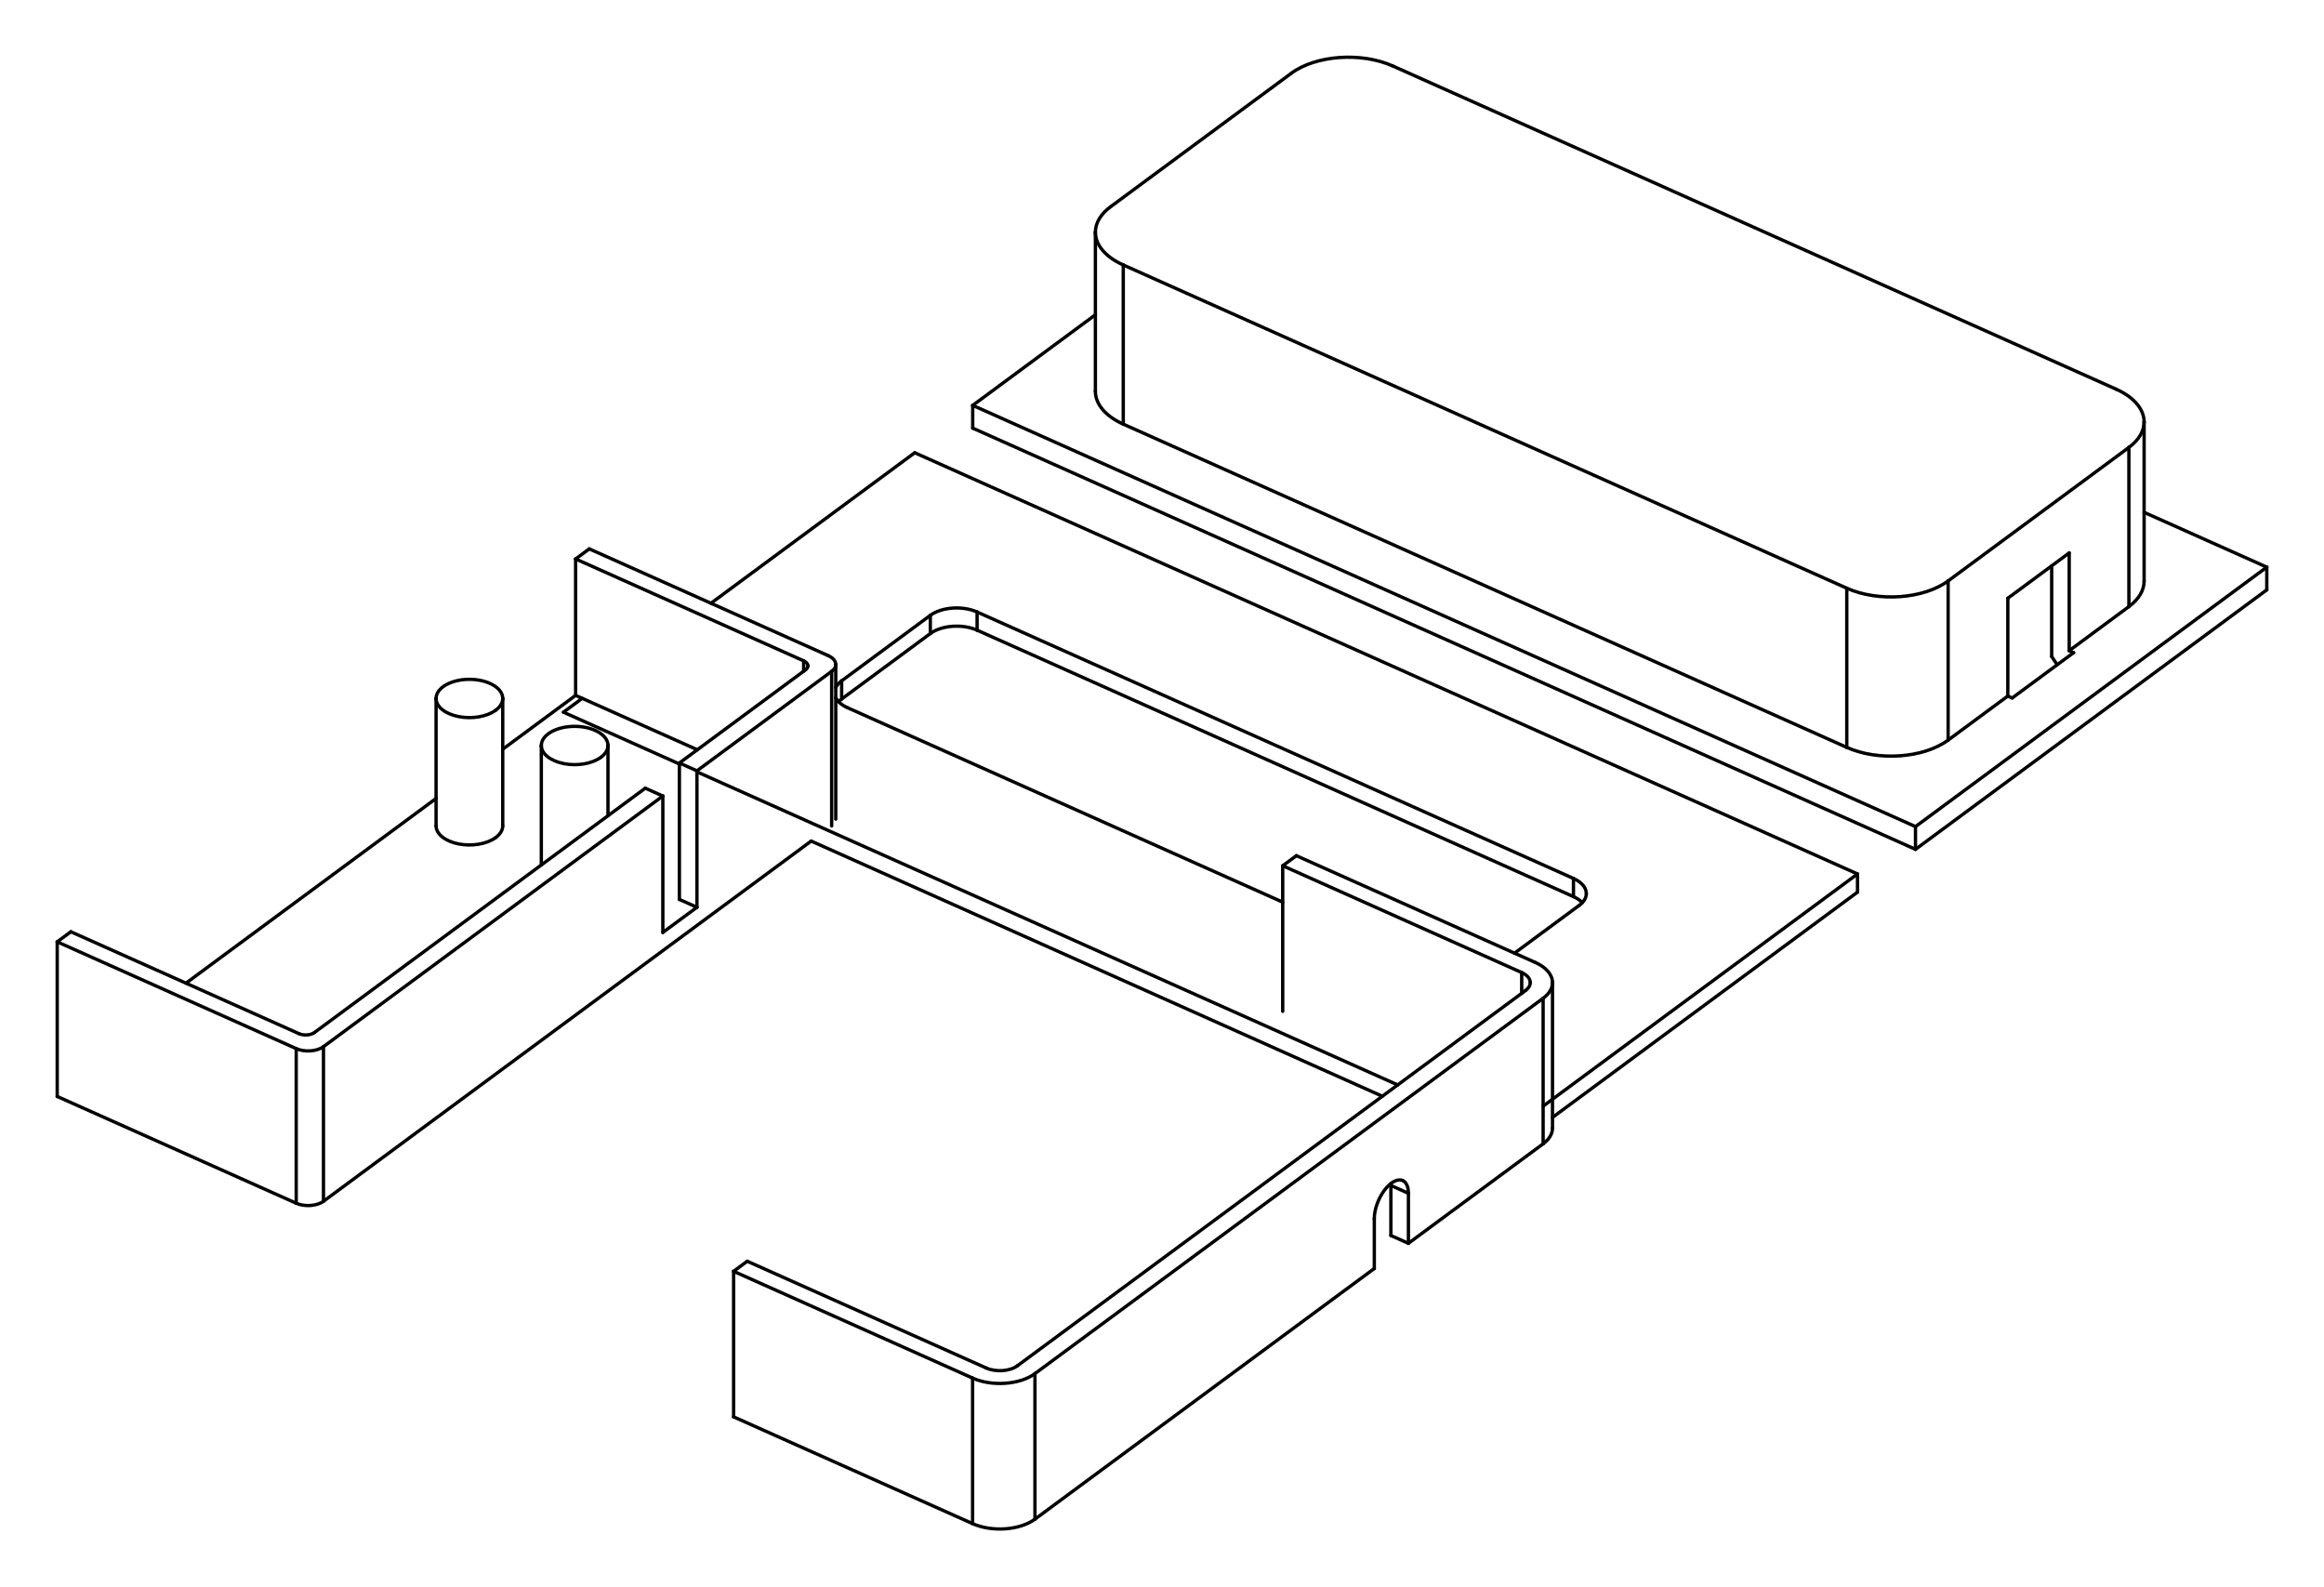
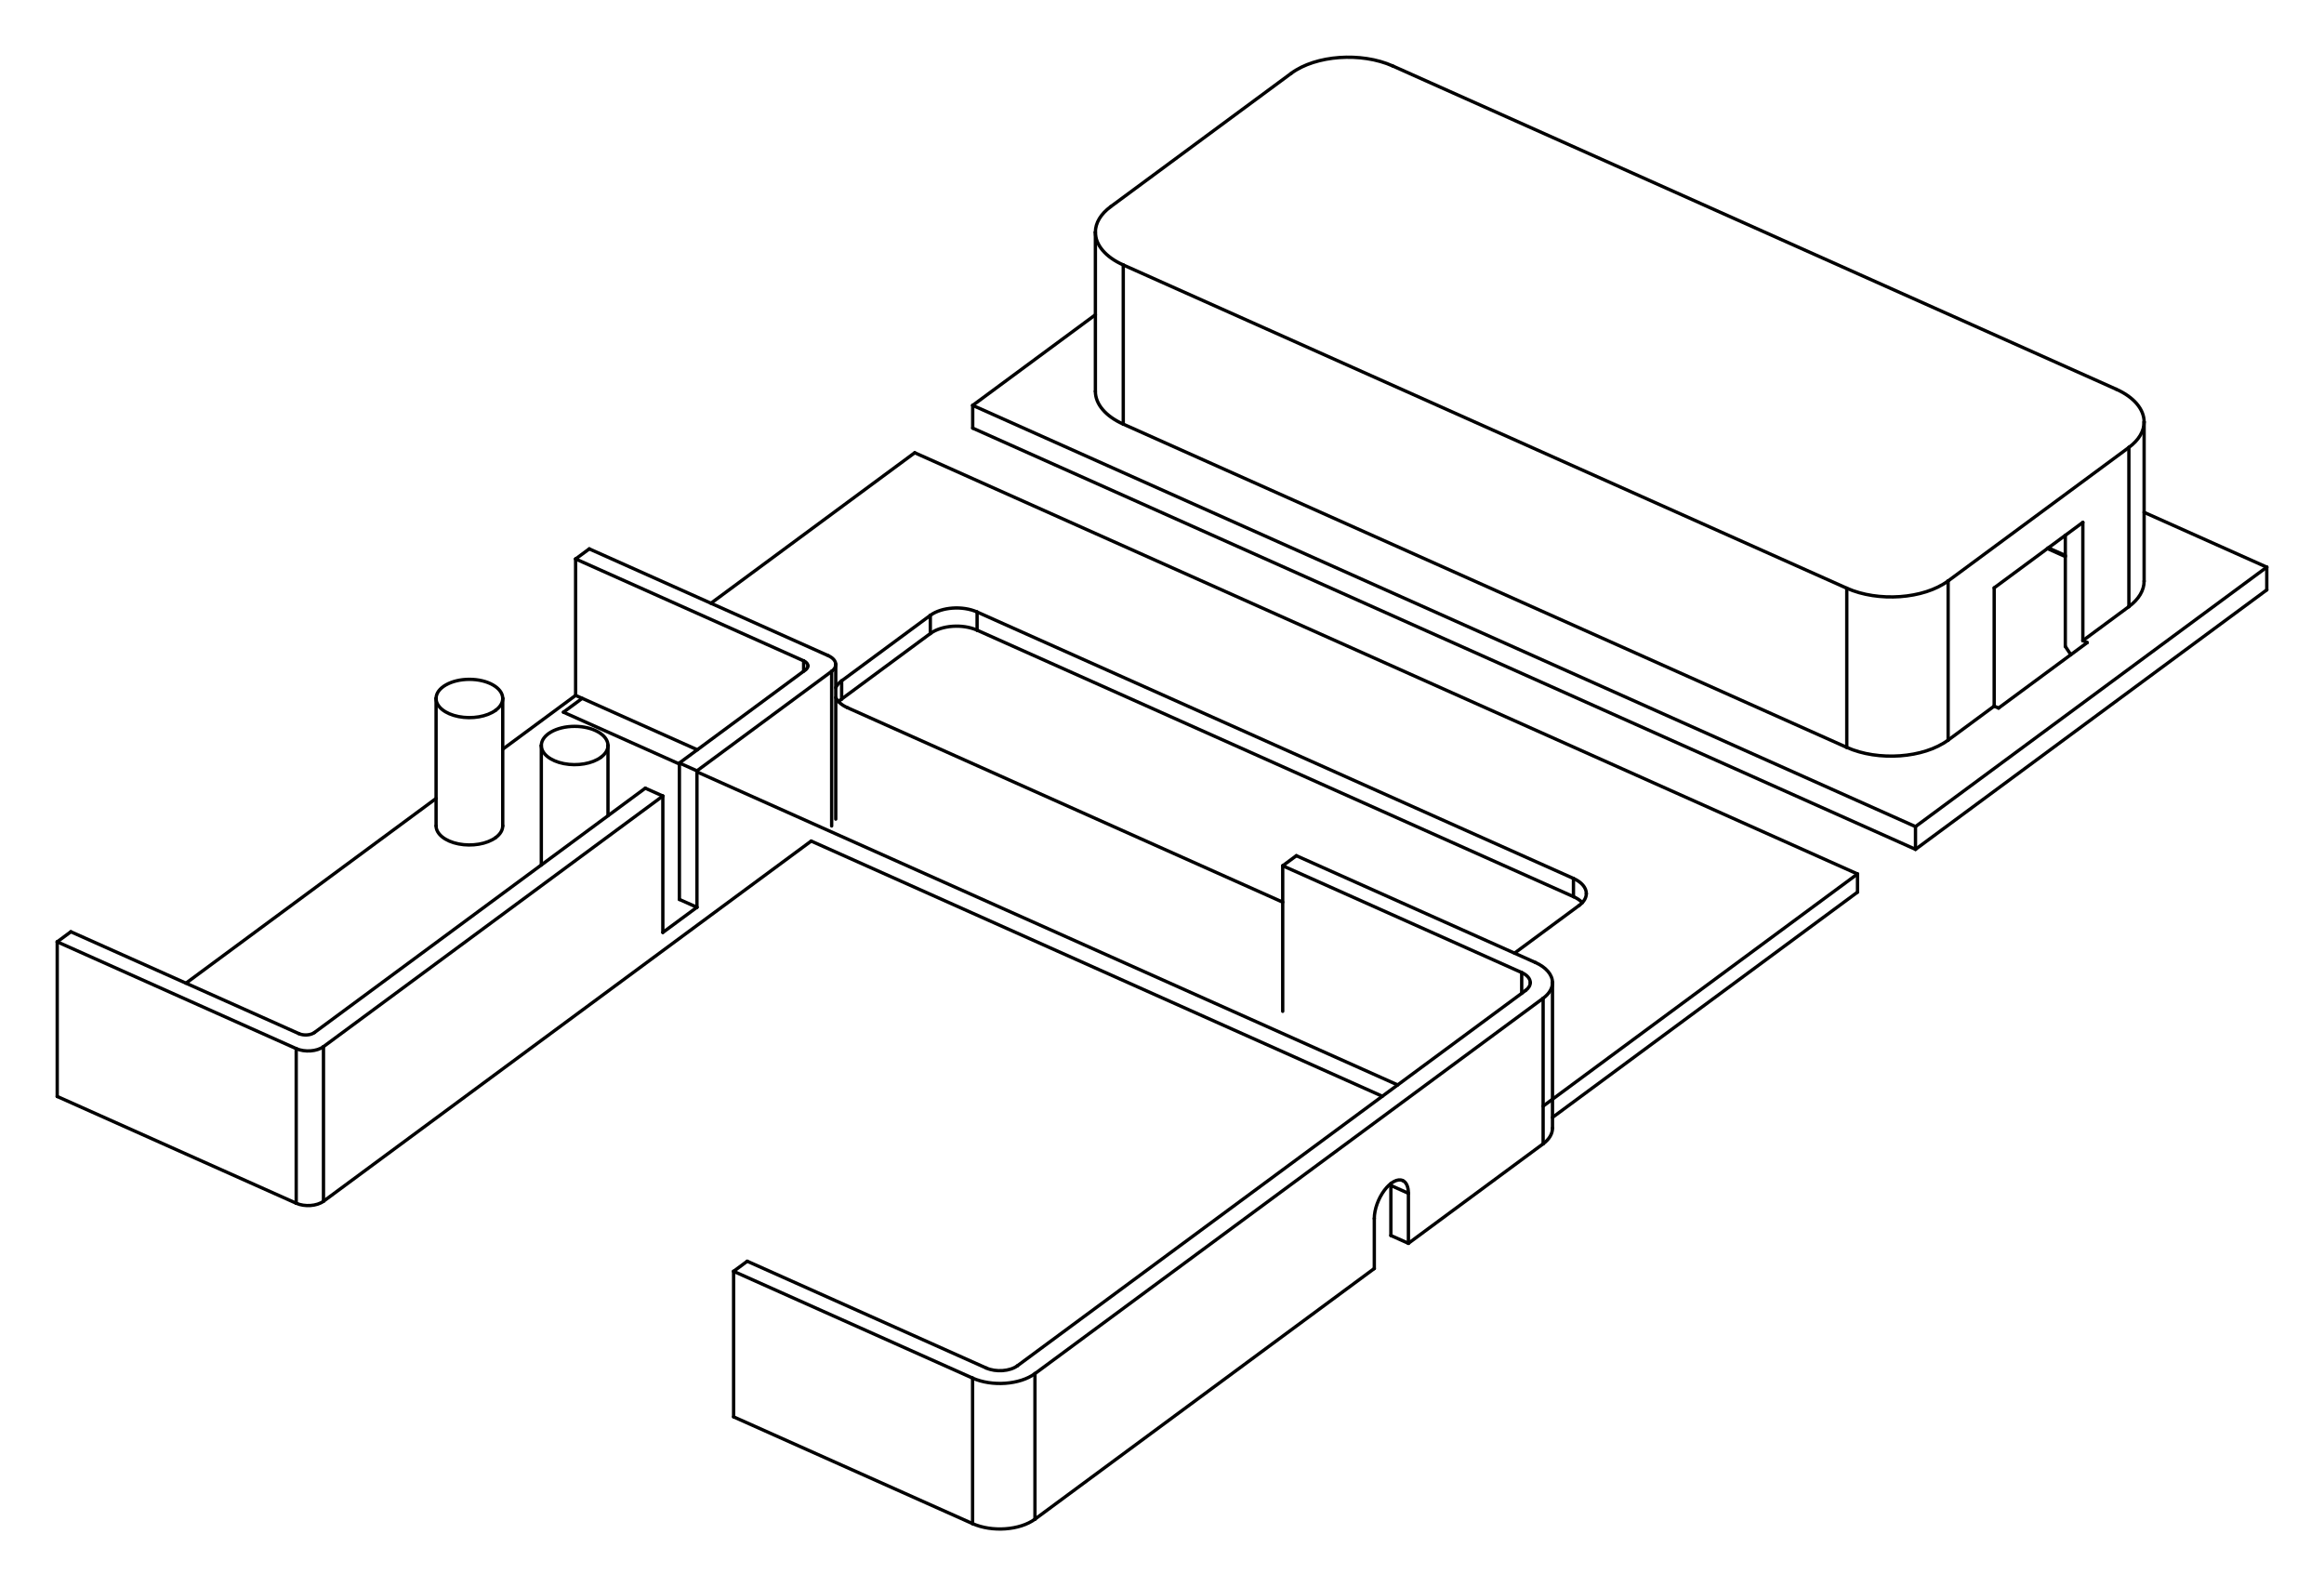
<svg xmlns="http://www.w3.org/2000/svg" width="209.173mm" height="142.754mm" viewBox="-115.089 -68.477 209.173 142.754" version="1.1">
  <g transform="scale(1,-1)" stroke-linecap="round">
    <g fill="none" stroke="rgb(0,0,0)" stroke-width="0.3" id="visible">
      <line x1="57.316" y1="-7.959" x2="-27.54" y2="29.948" />
      <line x1="88.934" y1="15.39" x2="57.316" y2="-7.959" />
+       <line x1="70.801" y1="18.39" x2="69.188" y2="19.11" />
      <line x1="-27.54" y1="31.995" x2="-27.54" y2="29.948" />
      <line x1="-16.498" y1="40.148" x2="-27.54" y2="31.995" />
      <line x1="57.316" y1="-5.913" x2="57.316" y2="-7.959" />
      <line x1="57.316" y1="-5.913" x2="-27.54" y2="31.995" />
      <line x1="88.934" y1="17.436" x2="88.934" y2="15.39" />
      <line x1="88.934" y1="17.436" x2="57.316" y2="-5.913" />
      <line x1="88.934" y1="17.436" x2="77.893" y2="22.369" />
-       <line x1="70.07" y1="8.651" x2="69.573" y2="9.395" />
-       <line x1="71.151" y1="9.918" x2="71.151" y2="18.718" />
-       <line x1="71.546" y1="9.741" x2="71.151" y2="9.918" />
-       <line x1="69.573" y1="9.395" x2="69.573" y2="17.552" />
-       <line x1="71.546" y1="9.741" x2="66.021" y2="5.661" />
-       <line x1="65.626" y1="5.837" x2="65.626" y2="14.637" />
-       <line x1="66.021" y1="5.661" x2="65.626" y2="5.837" />
+       <line x1="71.298" y1="9.558" x2="70.801" y2="10.302" />
+       <line x1="69.271" y1="19.171" x2="70.801" y2="18.488" />
+       <line x1="72.379" y1="10.824" x2="72.379" y2="21.466" />
+       <line x1="72.774" y1="10.648" x2="72.379" y2="10.824" />
+       <line x1="70.801" y1="10.302" x2="70.801" y2="20.3" />
+       <line x1="72.774" y1="10.648" x2="64.793" y2="4.754" />
+       <line x1="64.398" y1="4.93" x2="64.398" y2="15.572" />
+       <line x1="64.793" y1="4.754" x2="64.398" y2="4.93" />
      <path d="M 77.893,16.177 A 6.5,3.733 180.0 0,0 76.523,13.885" />
-       <line x1="76.523" y1="13.885" x2="71.151" y2="9.918" />
+       <line x1="76.523" y1="13.885" x2="72.379" y2="10.824" />
      <path d="M -13.989,30.307 A 6.5,3.733 180.0 0,0 -16.498,33.254" />
      <line x1="-13.989" y1="30.307" x2="51.132" y2="1.215" />
-       <line x1="65.626" y1="5.837" x2="60.254" y2="1.87" />
+       <line x1="64.398" y1="4.93" x2="60.254" y2="1.87" />
      <path d="M 60.254,1.87 A 6.5,3.733 180.0 0,0 51.132,1.215" />
-       <line x1="71.151" y1="18.718" x2="65.626" y2="14.637" />
+       <line x1="72.379" y1="21.466" x2="64.398" y2="15.572" />
      <line x1="76.523" y1="28.21" x2="60.254" y2="16.196" />
      <line x1="1.14" y1="61.886" x2="-15.129" y2="49.872" />
      <path d="M 1.14,61.886 A 6.5,3.733 180.0 0,0 10.262,62.541" />
      <line x1="10.262" y1="62.541" x2="75.383" y2="33.449" />
      <path d="M 75.383,33.449 A 6.5,3.733 180.0 0,0 77.893,30.502" />
      <path d="M 77.893,30.502 A 6.5,3.733 180.0 0,0 76.523,28.21" />
      <path d="M -13.989,44.632 A 6.5,3.733 180.0 0,0 -16.498,47.579" />
      <path d="M -16.498,47.579 A 6.5,3.733 180.0 0,0 -15.129,49.872" />
      <line x1="-13.989" y1="44.632" x2="51.132" y2="15.541" />
      <path d="M 60.254,16.196 A 6.5,3.733 180.0 0,0 51.132,15.541" />
      <line x1="9.33" y1="-30.181" x2="-42.077" y2="-7.216" />
      <line x1="52.097" y1="-11.813" x2="24.644" y2="-32.087" />
      <line x1="-39.336" y1="5.566" x2="-31.355" y2="11.46" />
      <path d="M -39.336,5.566 A 3.0,1.723 -7.637550294338697e-15 0,1 -39.608,5.327" />
      <path d="M -27.145,11.763 A 3.0,1.723 -7.637550294338697e-15 0,1 -31.355,11.46" />
      <line x1="26.531" y1="-12.216" x2="-27.145" y2="11.763" />
      <path d="M 27.329,-12.758 A 3.0,1.723 -7.637550294338697e-15 0,1 26.531,-12.216" />
      <line x1="-32.758" y1="27.732" x2="-51.1" y2="14.187" />
      <line x1="-62.688" y1="5.629" x2="-64.376" y2="4.383" />
      <line x1="10.711" y1="-29.161" x2="-52.36" y2="-0.985" />
      <line x1="-53.939" y1="-0.28" x2="-64.376" y2="4.383" />
      <line x1="52.097" y1="-10.176" x2="52.097" y2="-11.813" />
      <line x1="52.097" y1="-10.176" x2="23.801" y2="-31.072" />
      <line x1="52.097" y1="-10.176" x2="-32.758" y2="27.732" />
      <line x1="-39.336" y1="7.204" x2="-31.355" y2="13.098" />
      <path d="M -39.336,7.204 A 3.0,1.723 -7.637550294338697e-15 0,1 -39.866,6.59" />
      <path d="M -39.866,5.701 A 3.0,1.723 -7.637550294338697e-15 0,1 -38.81,4.786" />
      <path d="M -27.145,13.4 A 3.0,1.723 -7.637550294338697e-15 0,1 -31.355,13.098" />
      <line x1="0.362" y1="-12.713" x2="-38.81" y2="4.786" />
      <line x1="26.531" y1="-10.579" x2="-27.145" y2="13.4" />
      <path d="M 27.057,-12.997 A 3.0,1.723 -7.637550294338697e-15 0,1 27.689,-11.939" />
      <path d="M 27.689,-11.939 A 3.0,1.723 -7.637550294338697e-15 0,1 26.531,-10.579" />
      <line x1="21.225" y1="-17.304" x2="27.057" y2="-12.997" />
      <line x1="-85.974" y1="-39.633" x2="-42.077" y2="-7.216" />
      <path d="M -88.429,-39.809 A 1.75,1.005 -1.8094996849702792e-15 0,1 -85.974,-39.633" />
      <line x1="-109.939" y1="-30.2" x2="-88.429" y2="-39.809" />
      <line x1="-109.939" y1="-16.284" x2="-108.711" y2="-15.377" />
      <line x1="-98.351" y1="-20.005" x2="-75.84" y2="-3.381" />
      <line x1="-69.84" y1="1.05" x2="-63.28" y2="5.894" />
      <line x1="-63.28" y1="18.173" x2="-63.28" y2="5.894" />
      <line x1="-63.28" y1="18.173" x2="-62.052" y2="19.08" />
      <line x1="-109.939" y1="-16.284" x2="-109.939" y2="-30.2" />
      <line x1="-62.052" y1="19.08" x2="-40.542" y2="9.471" />
      <path d="M -40.542,9.471 A 1.75,1.005 180.0 0,0 -39.866,8.677" />
      <path d="M -39.866,8.677 A 1.75,1.005 180.0 0,0 -40.235,8.06" />
      <line x1="-52.36" y1="-0.894" x2="-40.235" y2="8.06" />
      <line x1="-52.36" y1="-0.894" x2="-52.36" y2="-13.173" />
      <line x1="-55.43" y1="-15.44" x2="-52.36" y2="-13.173" />
      <line x1="-55.43" y1="-3.161" x2="-55.43" y2="-15.44" />
      <line x1="-85.974" y1="-25.717" x2="-55.43" y2="-3.161" />
      <path d="M -85.974,-25.717 A 1.75,1.005 180.0 0,0 -88.429,-25.893" />
      <line x1="-109.939" y1="-16.284" x2="-88.429" y2="-25.893" />
      <line x1="-108.711" y1="-15.377" x2="-88.188" y2="-24.545" />
      <path d="M -86.785,-24.445 A 1.0,0.574 180.0 0,0 -88.188,-24.545" />
      <line x1="-86.785" y1="-24.445" x2="-57.009" y2="-2.456" />
      <line x1="-57.009" y1="-2.456" x2="-55.43" y2="-3.161" />
      <line x1="-63.28" y1="5.894" x2="-52.327" y2="1.001" />
      <line x1="-53.939" y1="-12.468" x2="-52.36" y2="-13.173" />
      <path d="M -70.472,-6.901 A 3.0,1.723 -1.8094996849702792e-15 0,1 -69.84,-5.844" />
      <path d="M -75.84,-5.844 A 3.0,1.723 -1.8094996849702792e-15 0,1 -70.472,-6.901" />
      <line x1="-63.28" y1="18.173" x2="-42.757" y2="9.005" />
      <line x1="-53.939" y1="-0.189" x2="-52.36" y2="-0.894" />
      <line x1="-53.939" y1="-0.189" x2="-42.581" y2="8.199" />
      <path d="M -42.757,9.005 A 1.0,0.574 180.0 0,0 -42.371,8.551" />
      <path d="M -42.371,8.551 A 1.0,0.574 180.0 0,0 -42.581,8.199" />
      <line x1="-53.939" y1="-0.189" x2="-53.939" y2="-12.468" />
      <path d="M -70.472,4.559 A 3.0,1.723 -1.8094996849702792e-15 0,1 -69.84,5.617" />
      <path d="M -69.84,5.617 A 3.0,1.723 -1.8094996849702792e-15 0,1 -75.84,5.617" />
      <path d="M -75.84,5.617 A 3.0,1.723 -1.8094996849702792e-15 0,1 -70.472,4.559" />
      <path d="M -60.999,0.327 A 3.0,1.723 -1.8094996849702792e-15 0,1 -60.367,1.385" />
      <path d="M -60.367,1.385 A 3.0,1.723 -1.8094996849702792e-15 0,1 -66.367,1.385" />
      <path d="M -66.367,1.385 A 3.0,1.723 -1.8094996849702792e-15 0,1 -60.999,0.327" />
      <line x1="-21.937" y1="-68.24" x2="8.606" y2="-45.684" />
      <path d="M -27.551,-68.643 A 4.0,2.297 -1.8094996849702792e-15 0,1 -21.937,-68.24" />
      <line x1="-49.06" y1="-59.034" x2="-27.551" y2="-68.643" />
      <line x1="-49.06" y1="-45.936" x2="-47.833" y2="-45.029" />
      <line x1="-49.06" y1="-45.936" x2="-49.06" y2="-59.034" />
      <line x1="-47.833" y1="-45.029" x2="-26.323" y2="-54.638" />
      <path d="M -23.516,-54.437 A 2.0,1.149 180.0 0,0 -26.323,-54.638" />
      <line x1="-23.516" y1="-54.437" x2="22.222" y2="-20.66" />
      <path d="M 10.097,-38.21 A 2.5,1.256 -114.072 0,1 10.092,-38.039" />
      <line x1="10.097" y1="-38.21" x2="10.097" y2="-42.712" />
      <line x1="8.606" y1="-41.182" x2="8.606" y2="-45.684" />
      <path d="M 11.676,-38.915 A 2.5,1.256 -114.072 0,1 11.161,-37.766" />
      <path d="M 11.161,-37.766 A 2.5,1.256 -114.072 0,1 8.606,-41.182" />
      <line x1="11.676" y1="-38.915" x2="11.676" y2="-43.417" />
      <line x1="11.676" y1="-43.417" x2="23.801" y2="-34.463" />
      <line x1="-21.937" y1="-55.142" x2="23.801" y2="-21.365" />
      <path d="M -21.937,-55.142 A 4.0,2.297 180.0 0,0 -27.551,-55.545" />
      <line x1="-49.06" y1="-45.936" x2="-27.551" y2="-55.545" />
      <path d="M 21.872,-19.048 A 2.0,1.149 180.0 0,0 22.644,-19.955" />
      <path d="M 22.644,-19.955 A 2.0,1.149 180.0 0,0 22.222,-20.66" />
      <line x1="0.362" y1="-9.439" x2="21.872" y2="-19.048" />
      <line x1="0.362" y1="-9.439" x2="1.59" y2="-8.532" />
      <line x1="1.59" y1="-8.532" x2="23.1" y2="-18.141" />
      <path d="M 23.1,-18.141 A 4.0,2.297 180.0 0,0 24.644,-19.955" />
      <path d="M 24.644,-19.955 A 4.0,2.297 180.0 0,0 23.801,-21.365" />
      <line x1="10.097" y1="-38.21" x2="11.676" y2="-38.915" />
      <line x1="11.676" y1="-43.417" x2="10.097" y2="-42.712" />
      <path d="M 23.801,-34.463 A 4.0,2.297 -1.8094996849702792e-15 0,1 24.644,-33.052" />
      <line x1="0.362" y1="-9.439" x2="0.362" y2="-22.537" />
      <line x1="60.254" y1="16.196" x2="60.254" y2="1.87" />
      <line x1="76.523" y1="28.21" x2="76.523" y2="13.885" />
      <line x1="-13.989" y1="44.632" x2="-13.989" y2="30.307" />
      <line x1="51.132" y1="15.541" x2="51.132" y2="1.215" />
      <line x1="-39.336" y1="7.204" x2="-39.336" y2="5.566" />
      <line x1="-31.355" y1="13.098" x2="-31.355" y2="11.46" />
      <line x1="-27.145" y1="13.4" x2="-27.145" y2="11.763" />
      <line x1="26.531" y1="-10.579" x2="26.531" y2="-12.216" />
      <line x1="-40.235" y1="-5.856" x2="-40.235" y2="8.06" />
      <line x1="-85.974" y1="-39.633" x2="-85.974" y2="-25.717" />
      <line x1="-88.429" y1="-39.809" x2="-88.429" y2="-25.893" />
      <line x1="-42.757" y1="8.069" x2="-42.757" y2="9.005" />
      <line x1="23.801" y1="-34.463" x2="23.801" y2="-21.365" />
      <line x1="-21.937" y1="-68.24" x2="-21.937" y2="-55.142" />
      <line x1="-27.551" y1="-68.643" x2="-27.551" y2="-55.545" />
      <line x1="21.872" y1="-20.919" x2="21.872" y2="-19.048" />
      <line x1="77.893" y1="16.177" x2="77.893" y2="30.502" />
      <line x1="-16.498" y1="33.254" x2="-16.498" y2="47.579" />
      <line x1="-39.866" y1="8.677" x2="-39.866" y2="-5.239" />
      <line x1="-69.84" y1="-5.844" x2="-69.84" y2="5.617" />
      <line x1="-75.84" y1="-5.844" x2="-75.84" y2="5.617" />
      <line x1="-60.367" y1="-4.936" x2="-60.367" y2="1.385" />
      <line x1="-66.367" y1="-9.367" x2="-66.367" y2="1.385" />
      <line x1="24.644" y1="-19.955" x2="24.644" y2="-33.052" />
    </g>
  </g>
</svg>
